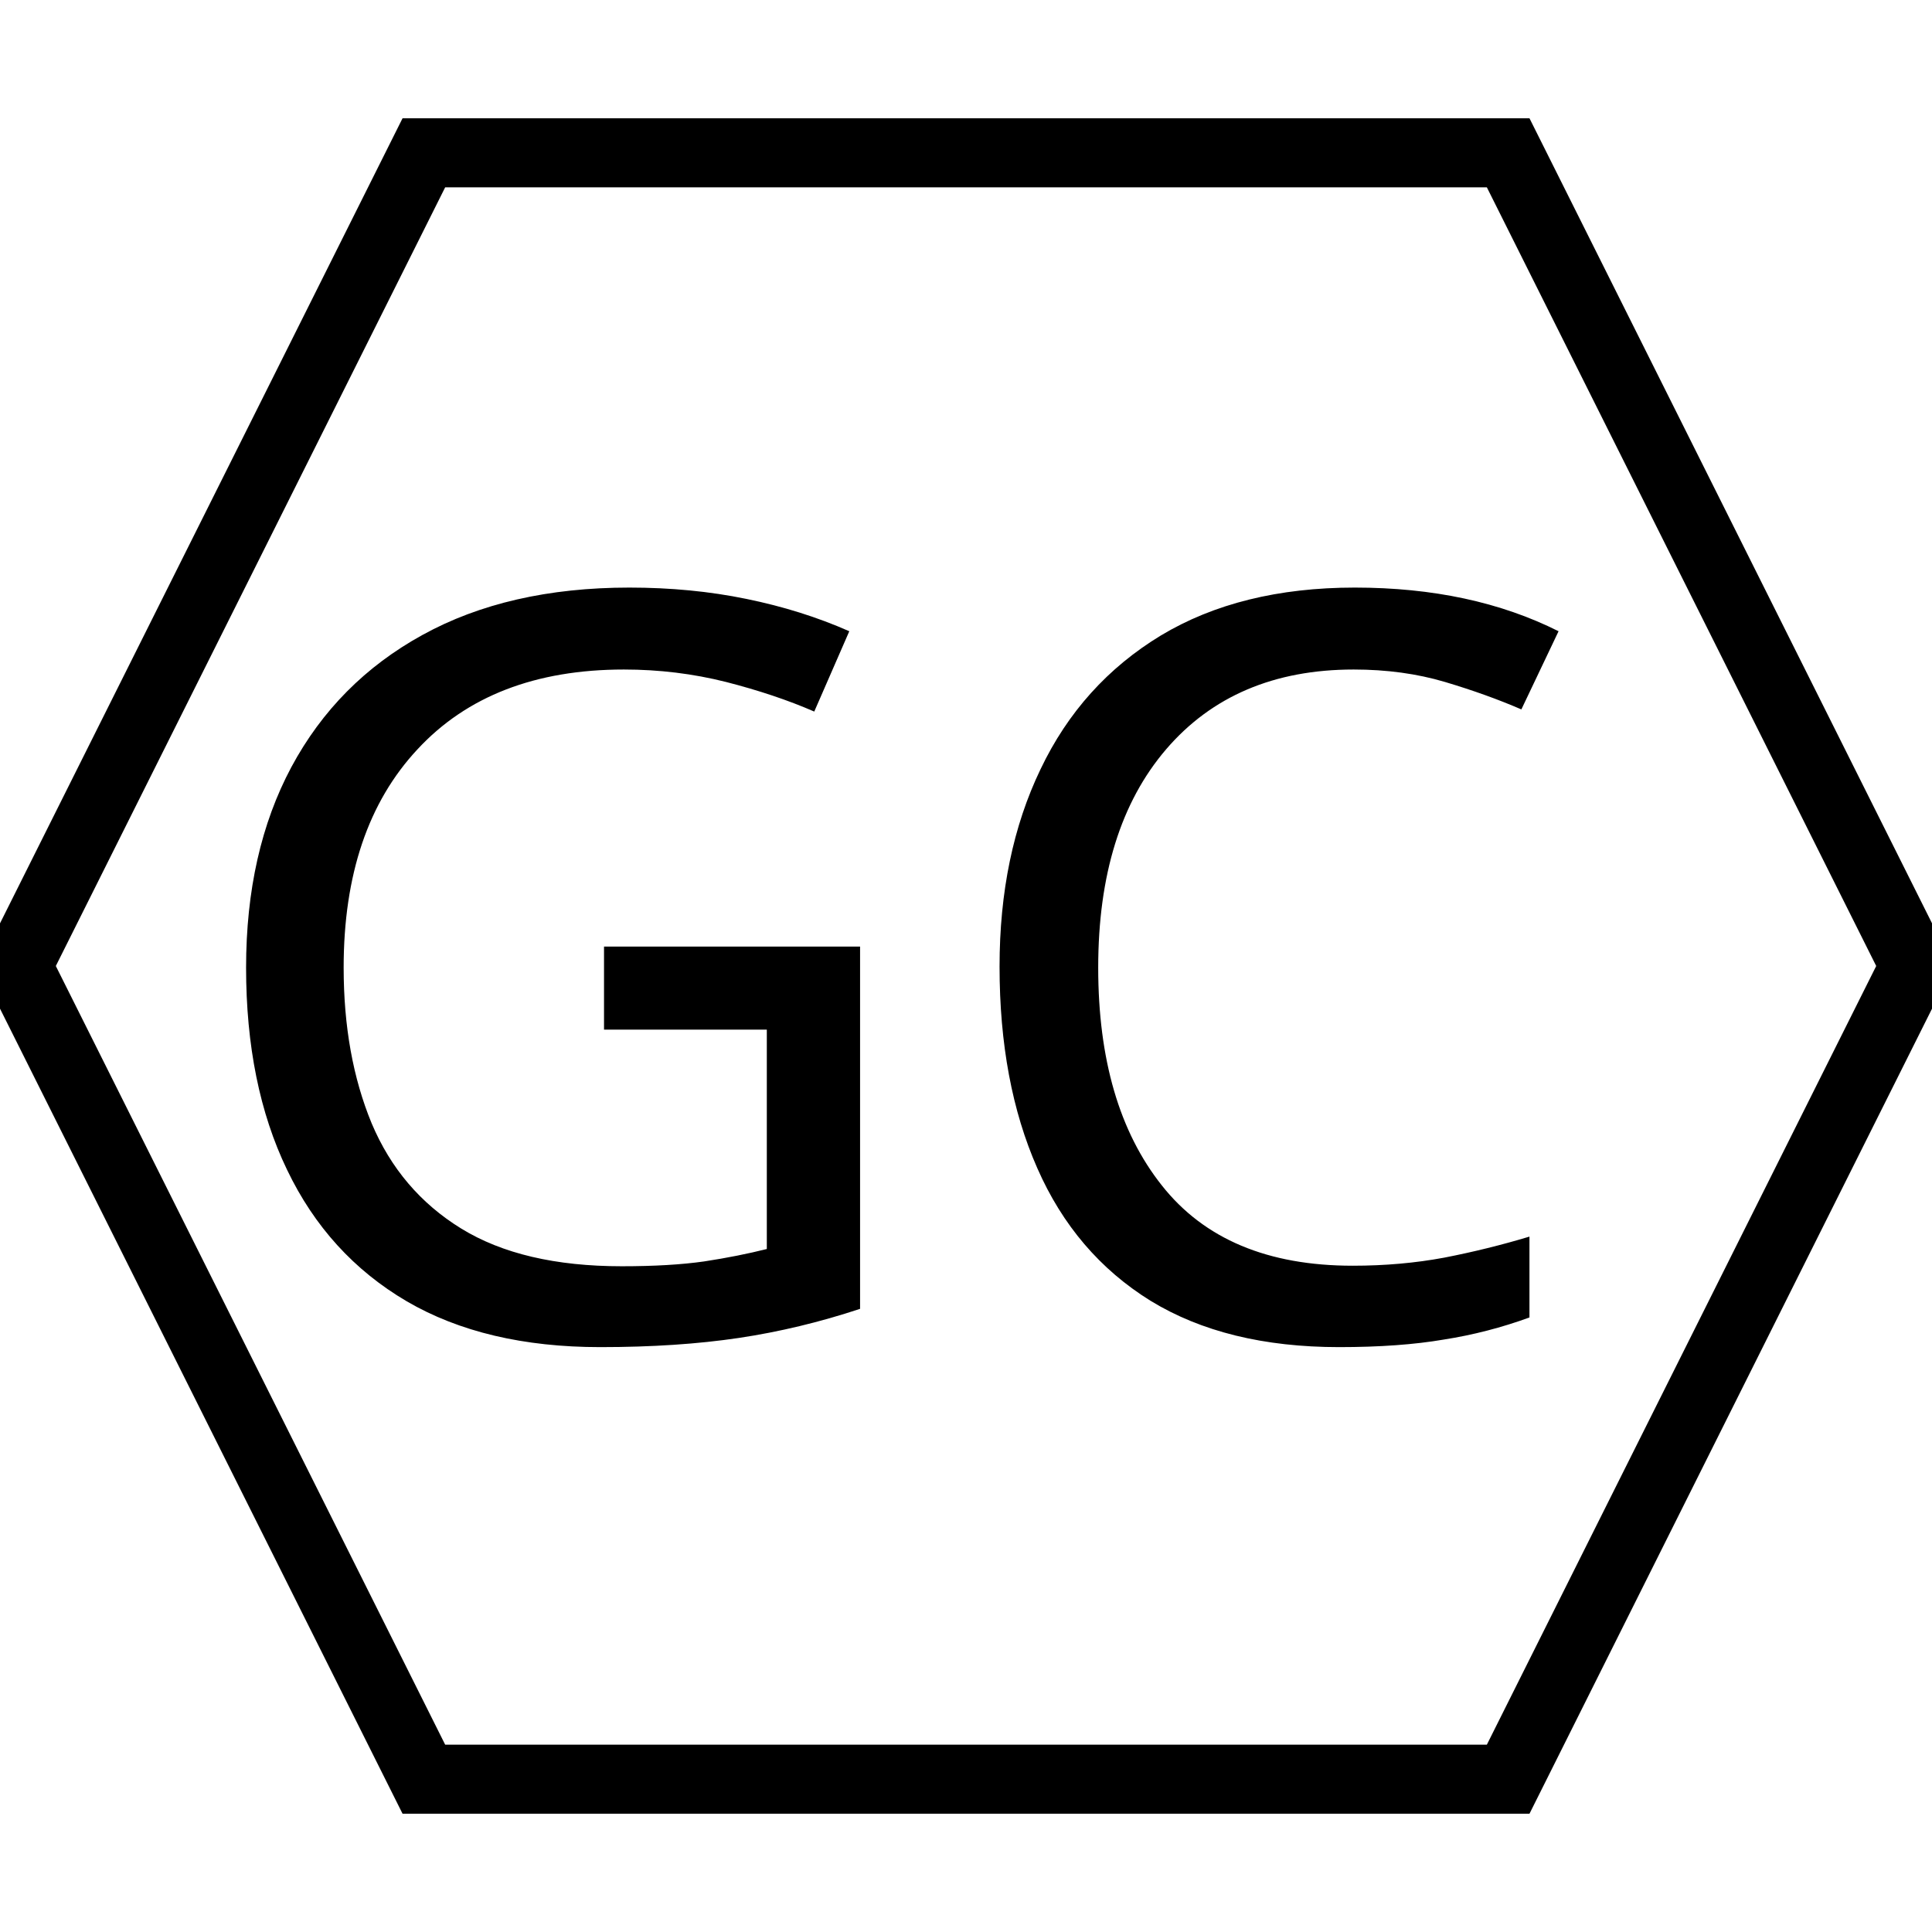
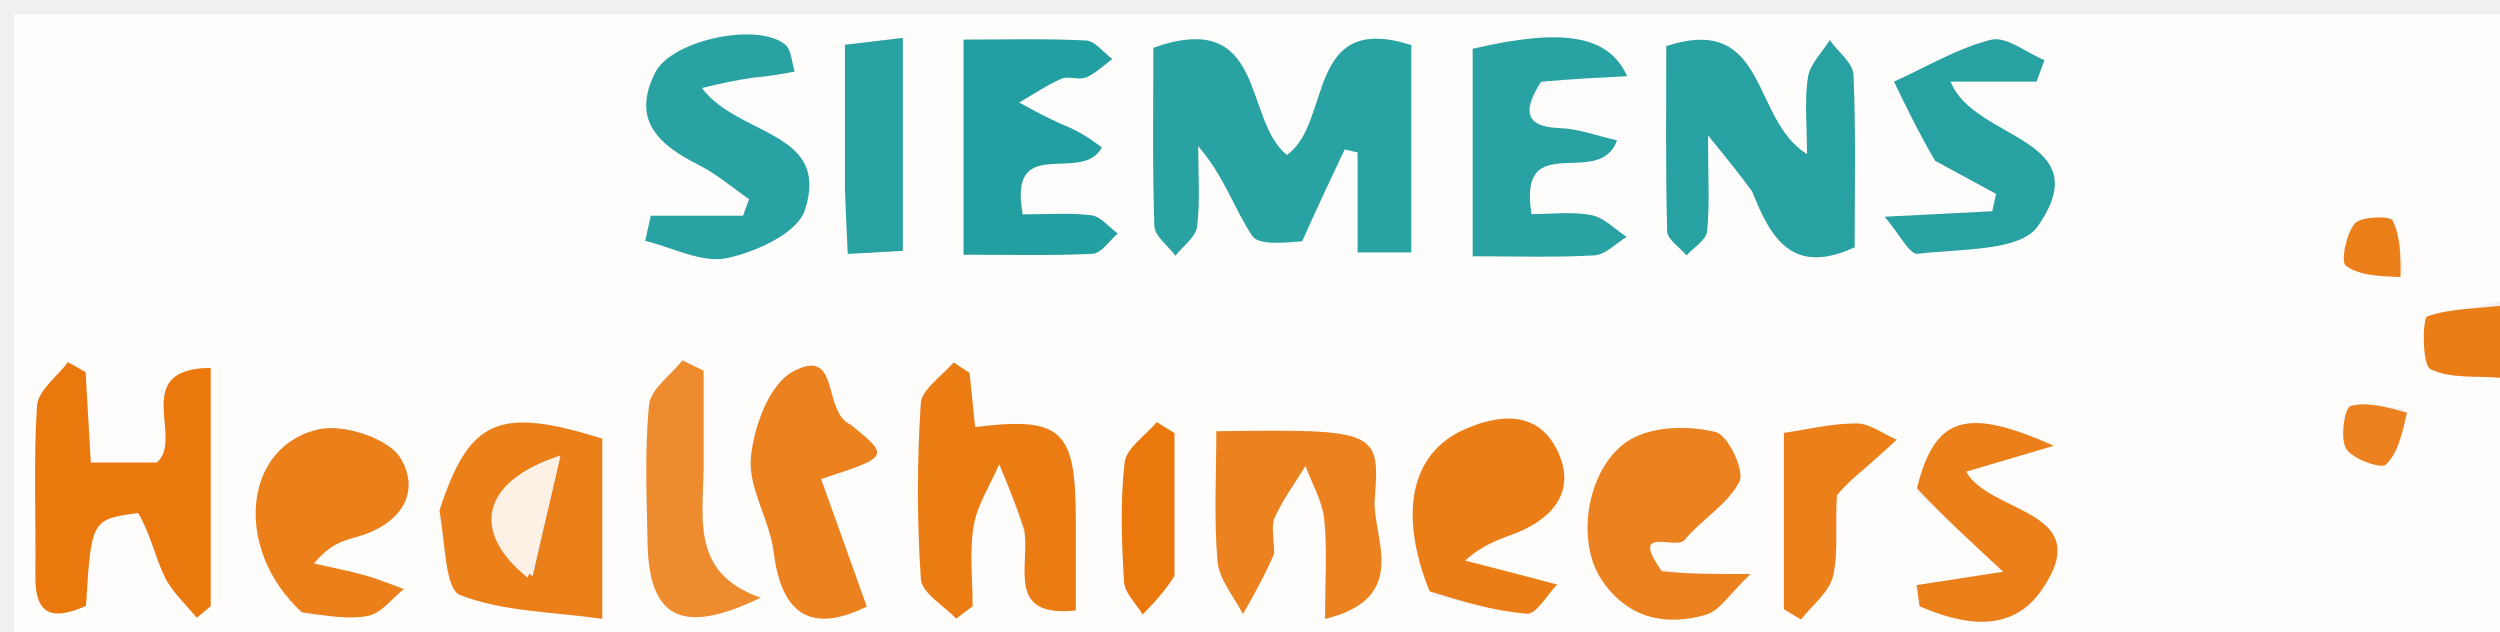
- <svg xmlns="http://www.w3.org/2000/svg" width="56" height="56">
-   <g>
-     <rect fill="#fff" id="canvas_background" height="58" width="58" y="-1" x="-1" />
-     <g display="none" overflow="visible" y="0" x="0" height="100%" width="100%" id="canvasGrid">
-       <rect fill="url(#gridpattern)" stroke-width="0" y="0" x="0" height="100%" width="100%" />
-     </g>
-   </g>
-   <g>
-     <path stroke="#000" id="svg_2" d="m0.5,28l11.786,-23.571l31.429,0l11.786,23.571l-11.786,23.571l-31.429,0l-11.786,-23.571z" stroke-width="2" fill="#fff" />
-     <text font-style="normal" font-weight="normal" xml:space="preserve" text-anchor="start" font-family="'Montserrat Black'" font-size="30" id="svg_1" y="38.75" x="5.305" stroke-width="0" stroke="#000" fill="#000000">GC</text>
-   </g>
+ <svg xmlns="http://www.w3.org/2000/svg" version="1.1" id="Layer_1" x="0px" y="0px" width="100%" viewBox="0 0 198 50" enable-background="new 0 0 198 50" xml:space="preserve">
+   <path fill="#FEFDFC" opacity="1" stroke="none" d=" M199,30   C199,36.994 199,43.987 199,50.986   C133.065,50.991 67.13,50.991 1.098,50.991   C1.098,34.414 1.098,17.827 1.098,1.12   C67,1.12 133,1.12 199,1.12   C199,8.409 199,15.736 198.642,23.673   C196.251,24.472 194.127,24.399 192.257,25.053   C191.841,25.199 191.831,28.915 192.489,29.236   C194.081,30.013 196.177,29.758 198.07,29.919   C198.38,29.945 198.69,29.973 199,30  M103.233,18.752   C104.32,16.448 105.406,14.143 106.493,11.839   C106.836,11.916 107.179,11.993 107.523,12.071   C107.523,14.617 107.523,17.163 107.523,19.991   C109.284,19.991 110.501,19.991 111.773,19.991   C111.773,14.326 111.773,8.907 111.773,3.57   C103.343,0.87 105.526,9.765 101.92,12.273   C98.425,9.459 100.339,0.616 91.347,3.781   C91.347,8.332 91.267,13.119 91.425,17.897   C91.452,18.7 92.511,19.468 93.093,20.252   C93.693,19.485 94.714,18.767 94.811,17.94   C95.06,15.843 94.894,13.698 94.894,11.571   C96.955,13.949 97.744,16.518 99.164,18.67   C99.677,19.447 101.703,19.227 103.233,18.752  M138.946,15.517   C140.294,19.028 142.05,21.812 146.886,19.587   C146.886,15.148 146.994,10.533 146.797,5.93   C146.757,4.989 145.572,4.097 144.915,3.182   C144.314,4.153 143.354,5.069 143.192,6.108   C142.908,7.932 143.113,9.831 143.113,12.207   C138.65,9.464 140.052,1.025 131.969,3.651   C131.969,8.44 131.91,13.38 132.04,18.314   C132.057,18.965 133.038,19.59 133.573,20.228   C134.14,19.599 135.125,19.015 135.197,18.334   C135.414,16.288 135.276,14.204 135.276,10.721   C137.04,12.893 137.821,13.854 138.946,15.517  M11.405,40.64   C11.931,42.326 12.283,44.095 13.039,45.67   C13.622,46.882 14.713,47.85 15.578,48.926   C15.947,48.622 16.317,48.318 16.686,48.014   C16.686,41.786 16.686,35.558 16.686,29.136   C10.201,29.201 14.657,34.766 12.414,36.633   C10.655,36.633 8.928,36.633 7.191,36.633   C7.04,34.016 6.909,31.744 6.777,29.472   C6.311,29.21 5.846,28.949 5.38,28.687   C4.525,29.834 3.013,30.937 2.934,32.135   C2.641,36.608 2.86,41.112 2.803,45.604   C2.759,48.989 4.413,49.028 6.809,47.989   C7.233,41.139 7.233,41.139 11.405,40.64  M122.49,6.356   C124.56,6.251 126.63,6.147 128.872,6.033   C127.384,2.747 123.712,2.209 116.635,3.866   C116.635,9.178 116.635,14.545 116.635,20.294   C120.036,20.294 123.166,20.404 126.278,20.224   C127.154,20.173 127.981,19.272 128.83,18.761   C127.905,18.161 127.043,17.227 126.04,17.037   C124.491,16.744 122.846,16.96 121.296,16.96   C120.174,10.071 126.633,15.052 128.073,11.119   C126.498,10.764 125.025,10.198 123.535,10.147   C120.646,10.049 120.647,8.645 122.49,6.356  M153.581,12.911   C155.084,13.726 156.587,14.54 158.09,15.355   C157.99,15.813 157.89,16.272 157.789,16.73   C155.316,16.857 152.843,16.983 149.266,17.167   C150.412,18.509 151.25,20.18 151.869,20.102   C155.163,19.687 159.974,19.937 161.378,17.935   C166.336,10.867 156.329,11.161 154.485,6.461   C157.082,6.461 159.188,6.461 161.294,6.461   C161.503,5.897 161.711,5.332 161.92,4.767   C160.497,4.178 158.889,2.848 157.691,3.15   C155.021,3.822 152.556,5.309 150.007,6.464   C150.986,8.497 151.966,10.529 153.581,12.911  M60.143,6.192   C61.074,6.016 62.006,5.841 62.938,5.666   C62.699,4.938 62.683,3.937 62.183,3.528   C59.986,1.728 53.192,3.174 51.893,5.748   C49.963,9.574 52.24,11.503 55.366,13.082   C56.779,13.796 58.013,14.865 59.329,15.774   C59.168,16.212 59.007,16.65 58.847,17.088   C56.412,17.088 53.977,17.088 51.542,17.088   C51.396,17.75 51.25,18.413 51.104,19.076   C53.265,19.596 55.578,20.853 57.547,20.445   C59.845,19.97 63.142,18.47 63.737,16.666   C65.819,10.349 58.501,10.842 55.585,6.968   C57.139,6.602 58.261,6.337 60.143,6.192  M100.91,43.434   C100.91,42.607 100.653,41.662 100.965,40.976   C101.615,39.546 102.567,38.254 103.394,36.905   C103.912,38.309 104.728,39.68 104.878,41.122   C105.127,43.51 104.946,45.944 104.946,49.02   C111.831,47.342 108.627,42.475 108.88,39.471   C109.338,34.034 108.899,33.997 96.334,34.152   C96.334,37.591 96.133,41.056 96.43,44.479   C96.555,45.911 97.738,47.251 98.44,48.632   C99.263,47.191 100.086,45.749 100.91,43.434  M34.755,40.81   C35.282,43.008 35.241,46.66 36.443,47.129   C39.814,48.444 43.696,48.446 47.699,49.011   C47.699,43.761 47.699,39.203 47.699,34.739   C39.491,32.174 37.152,33.185 34.755,40.81  M81.12,42.411   C81.599,44.788 79.602,48.943 85.202,48.347   C85.202,45.486 85.209,43.171 85.2,40.856   C85.175,34.027 84.007,32.979 77.229,33.825   C77.082,32.391 76.936,30.962 76.79,29.532   C76.367,29.256 75.944,28.98 75.52,28.705   C74.614,29.785 72.999,30.82 72.926,31.954   C72.628,36.581 72.62,41.25 72.936,45.874   C73.011,46.973 74.753,47.959 75.729,48.996   C76.163,48.669 76.597,48.342 77.031,48.015   C77.031,45.888 76.762,43.715 77.116,41.648   C77.405,39.957 78.437,38.393 79.14,36.772   C79.8,38.349 80.46,39.926 81.12,42.411  M24.251,48.701   C25.902,48.757 27.611,49.092 29.184,48.768   C30.218,48.555 31.055,47.39 31.981,46.651   C30.96,46.285 29.956,45.858 28.913,45.568   C27.583,45.198 26.222,44.939 24.875,44.633   C26.05,43.165 27.112,42.836 28.185,42.545   C31.502,41.645 33.418,39.222 31.746,36.324   C30.841,34.757 27.283,33.568 25.302,33.99   C19.273,35.273 18.424,43.471 24.251,48.701  M113.448,47.139   C115.943,47.671 118.423,48.417 120.944,48.603   C121.678,48.657 122.53,47.11 123.328,46.296   C122.386,46.048 121.445,45.797 120.502,45.552   C119.013,45.165 117.523,44.783 116.033,44.399   C117.549,43.034 118.821,42.709 120.033,42.231   C123.072,41.032 124.868,38.814 123.331,35.664   C121.79,32.505 118.74,32.781 115.971,34.015   C111.772,35.885 110.719,40.596 113.448,47.139  M131.268,45.029   C128.968,41.529 132.745,43.586 133.419,42.768   C134.77,41.126 136.847,39.946 137.763,38.138   C138.192,37.291 136.861,34.468 135.905,34.228   C133.896,33.724 131.32,33.738 129.493,34.615   C125.852,36.363 124.626,42.574 126.844,45.91   C128.864,48.947 131.852,49.63 135.12,48.684   C136.202,48.371 136.986,47.031 138.644,45.463   C135.451,45.463 133.717,45.463 131.268,45.029  M84.336,10.124   C83.131,9.456 81.925,8.787 80.72,8.118   C81.828,7.477 82.896,6.743 84.063,6.237   C84.623,5.994 85.448,6.368 86.014,6.131   C86.776,5.813 87.405,5.175 88.09,4.674   C87.397,4.162 86.723,3.242 86.006,3.207   C82.767,3.047 79.517,3.137 76.313,3.137   C76.313,9.197 76.313,14.576 76.313,20.172   C79.952,20.172 83.257,20.265 86.548,20.096   C87.233,20.061 87.867,19.055 88.525,18.496   C87.831,17.992 87.18,17.142 86.436,17.051   C84.675,16.837 82.87,16.982 81,16.982   C79.804,10.487 85.642,14.646 87.27,11.682   C86.683,11.239 85.955,10.69 84.336,10.124  M66.989,33.59   C65.061,32.611 66.618,27.347 62.765,29.452   C60.917,30.461 59.687,33.831 59.47,36.249   C59.253,38.66 60.962,41.178 61.276,43.718   C61.91,48.834 64.371,50.14 68.65,48.041   C67.433,44.645 66.238,41.307 65.03,37.935   C70.473,36.161 70.473,36.161 66.989,33.59  M151.875,39.022   C153.99,40.974 156.105,42.927 158.657,45.283   C155.996,45.693 153.898,46.016 151.799,46.34   C151.876,46.898 151.952,47.456 152.028,48.014   C155.428,49.488 159.272,50.228 161.687,46.749   C166.129,40.35 157.62,40.751 155.717,37.356   C157.956,36.695 159.772,36.158 162.661,35.306   C155.605,32.155 153.221,33.056 151.875,39.022  M55.724,35.611   C55.724,33.527 55.724,31.442 55.724,29.358   C55.165,29.088 54.605,28.818 54.046,28.547   C53.124,29.716 51.532,30.819 51.407,32.067   C51.047,35.669 51.223,39.33 51.288,42.966   C51.395,48.917 53.934,50.377 60.242,47.34   C54.38,45.275 55.827,40.658 55.724,35.611  M145.615,38.799   C146.34,38.206 147.078,37.628 147.786,37.015   C148.61,36.303 149.407,35.56 150.216,34.83   C149.156,34.372 148.096,33.535 147.036,33.536   C145.063,33.536 143.09,34.023 141.284,34.284   C141.284,39.017 141.284,43.634 141.284,48.251   C141.735,48.522 142.185,48.793 142.636,49.064   C143.518,47.93 144.873,46.907 145.173,45.636   C145.62,43.739 145.324,41.666 145.615,38.799  M66.919,15.377   C66.988,16.833 67.057,18.288 67.143,20.113   C68.763,20.021 70.117,19.944 71.504,19.865   C71.504,14.08 71.504,8.707 71.504,2.999   C69.777,3.205 68.407,3.368 66.919,3.545   C66.919,7.476 66.919,10.945 66.919,15.377  M93.02,45.162   C93.02,41.543 93.02,37.923 93.02,34.304   C92.552,34.014 92.085,33.723 91.617,33.433   C90.728,34.496 89.204,35.486 89.072,36.636   C88.715,39.746 88.839,42.931 89.021,46.072   C89.073,46.961 89.982,47.802 90.498,48.664   C91.338,47.799 92.178,46.933 93.02,45.162  M190.419,32.354   C188.979,32.232 187.454,31.8 186.148,32.161   C185.706,32.282 185.317,34.71 185.815,35.534   C186.312,36.357 188.583,37.157 188.962,36.797   C189.923,35.882 190.26,34.311 190.419,32.354  M190.395,21.674   C190.14,20.247 190.113,18.706 189.492,17.462   C189.305,17.087 186.989,17.13 186.499,17.706   C185.812,18.514 185.376,20.744 185.793,21.048   C186.86,21.827 188.459,21.877 190.395,21.674  z" />
+   <path fill="#EB7D16" opacity="1" stroke="none" d=" M199,29.572   C198.69,29.973 198.38,29.945 198.07,29.919   C196.177,29.758 194.081,30.013 192.489,29.236   C191.831,28.915 191.841,25.199 192.257,25.053   C194.127,24.399 196.251,24.472 198.642,24.142   C199,25.714 199,27.429 199,29.572  z" />
+   <path fill="#29A2A3" opacity="1" stroke="none" d=" M103.135,19.107   C101.703,19.227 99.677,19.447 99.164,18.67   C97.744,16.518 96.955,13.949 94.894,11.571   C94.894,13.698 95.06,15.843 94.811,17.94   C94.714,18.767 93.693,19.485 93.093,20.252   C92.511,19.468 91.452,18.7 91.425,17.897   C91.267,13.119 91.347,8.332 91.347,3.781   C100.339,0.616 98.425,9.459 101.92,12.273   C105.526,9.765 103.343,0.87 111.773,3.57   C111.773,8.907 111.773,14.326 111.773,19.991   C110.501,19.991 109.284,19.991 107.523,19.991   C107.523,17.163 107.523,14.617 107.523,12.071   C107.179,11.993 106.836,11.916 106.493,11.839   C105.406,14.143 104.32,16.448 103.135,19.107  z" />
+   <path fill="#27A1A2" opacity="1" stroke="none" d=" M138.774,15.166   C137.821,13.854 137.04,12.893 135.276,10.721   C135.276,14.204 135.414,16.288 135.197,18.334   C135.125,19.015 134.14,19.599 133.573,20.228   C133.038,19.59 132.057,18.965 132.04,18.314   C131.91,13.38 131.969,8.44 131.969,3.651   C140.052,1.025 138.65,9.464 143.113,12.207   C143.113,9.831 142.908,7.932 143.192,6.108   C143.354,5.069 144.314,4.153 144.915,3.182   C145.572,4.097 146.757,4.989 146.797,5.93   C146.994,10.533 146.886,15.148 146.886,19.587   C142.05,21.812 140.294,19.028 138.774,15.166  z" />
+   <path fill="#EA780C" opacity="1" stroke="none" d=" M10.939,40.622   C7.233,41.139 7.233,41.139 6.809,47.989   C4.413,49.028 2.759,48.989 2.803,45.604   C2.86,41.112 2.641,36.608 2.934,32.135   C3.013,30.937 4.525,29.834 5.38,28.687   C5.846,28.949 6.311,29.21 6.777,29.472   C6.909,31.744 7.04,34.016 7.191,36.633   C8.928,36.633 10.655,36.633 12.414,36.633   C14.657,34.766 10.201,29.201 16.686,29.136   C16.686,35.558 16.686,41.786 16.686,48.014   C16.317,48.318 15.947,48.622 15.578,48.926   C14.713,47.85 13.622,46.882 13.039,45.67   C12.283,44.095 11.931,42.326 10.939,40.622  z" />
+   <path fill="#29A2A3" opacity="1" stroke="none" d=" M122.049,6.475   C120.647,8.645 120.646,10.049 123.535,10.147   C125.025,10.198 126.498,10.764 128.073,11.119   C126.633,15.052 120.174,10.071 121.296,16.96   C122.846,16.96 124.491,16.744 126.04,17.037   C127.043,17.227 127.905,18.161 128.83,18.761   C127.981,19.272 127.154,20.173 126.278,20.224   C123.166,20.404 120.036,20.294 116.635,20.294   C116.635,14.545 116.635,9.178 116.635,3.866   C123.712,2.209 127.384,2.747 128.872,6.033   C126.63,6.147 124.56,6.251 122.049,6.475  z" />
+   <path fill="#27A1A2" opacity="1" stroke="none" d=" M153.263,12.736   C151.966,10.529 150.986,8.497 150.007,6.464   C152.556,5.309 155.021,3.822 157.691,3.15   C158.889,2.848 160.497,4.178 161.92,4.767   C161.711,5.332 161.503,5.897 161.294,6.461   C159.188,6.461 157.082,6.461 154.485,6.461   C156.329,11.161 166.336,10.867 161.378,17.935   C159.974,19.937 155.163,19.687 151.869,20.102   C151.25,20.18 150.412,18.509 149.266,17.167   C152.843,16.983 155.316,16.857 157.789,16.73   C157.89,16.272 157.99,15.813 158.09,15.355   C156.587,14.54 155.084,13.726 153.263,12.736  z" />
+   <path fill="#29A2A3" opacity="1" stroke="none" d=" M59.763,6.132   C58.261,6.337 57.139,6.602 55.585,6.968   C58.501,10.842 65.819,10.349 63.737,16.666   C63.142,18.47 59.845,19.97 57.547,20.445   C55.578,20.853 53.265,19.596 51.104,19.076   C51.25,18.413 51.396,17.75 51.542,17.088   C53.977,17.088 56.412,17.088 58.847,17.088   C59.007,16.65 59.168,16.212 59.329,15.774   C58.013,14.865 56.779,13.796 55.366,13.082   C52.24,11.503 49.963,9.574 51.893,5.748   C53.192,3.174 59.986,1.728 62.183,3.528   C62.683,3.937 62.699,4.938 62.938,5.666   C62.006,5.841 61.074,6.016 59.763,6.132  z" />
+   <path fill="#EC821F" opacity="1" stroke="none" d=" M100.91,43.871   C100.086,45.749 99.263,47.191 98.44,48.632   C97.738,47.251 96.555,45.911 96.43,44.479   C96.133,41.056 96.334,37.591 96.334,34.152   C108.899,33.997 109.338,34.034 108.88,39.471   C108.627,42.475 111.831,47.342 104.946,49.02   C104.946,45.944 105.127,43.51 104.878,41.122   C104.728,39.68 103.912,38.309 103.394,36.905   C102.567,38.254 101.615,39.546 100.965,40.976   C100.653,41.662 100.91,42.607 100.91,43.871  z" />
+   <path fill="#EB7F19" opacity="1" stroke="none" d=" M34.804,40.44   C37.152,33.185 39.491,32.174 47.699,34.739   C47.699,39.203 47.699,43.761 47.699,49.011   C43.696,48.446 39.814,48.444 36.443,47.129   C35.241,46.66 35.282,43.008 34.804,40.44  M42.188,45.634   C42.858,42.721 43.528,39.807 44.386,36.082   C37.934,38.199 37.356,42.2 42.188,45.634  z" />
+   <path fill="#EB7C13" opacity="1" stroke="none" d=" M81.12,41.957   C80.46,39.926 79.8,38.349 79.14,36.772   C78.437,38.393 77.405,39.957 77.116,41.648   C76.762,43.715 77.031,45.888 77.031,48.015   C76.597,48.342 76.163,48.669 75.729,48.996   C74.753,47.959 73.011,46.973 72.936,45.874   C72.62,41.25 72.628,36.581 72.926,31.954   C72.999,30.82 74.614,29.785 75.52,28.705   C75.944,28.98 76.367,29.256 76.79,29.532   C76.936,30.962 77.082,32.391 77.229,33.825   C84.007,32.979 85.175,34.027 85.2,40.856   C85.209,43.171 85.202,45.486 85.202,48.347   C79.602,48.943 81.599,44.788 81.12,41.957  z" />
+   <path fill="#EB7F19" opacity="1" stroke="none" d=" M23.908,48.493   C18.424,43.471 19.273,35.273 25.302,33.99   C27.283,33.568 30.841,34.757 31.746,36.324   C33.418,39.222 31.502,41.645 28.185,42.545   C27.112,42.836 26.05,43.165 24.875,44.633   C26.222,44.939 27.583,45.198 28.913,45.568   C29.956,45.858 30.96,46.285 31.981,46.651   C31.055,47.39 30.218,48.555 29.184,48.768   C27.611,49.092 25.902,48.757 23.908,48.493  z" />
+   <path fill="#EB7D16" opacity="1" stroke="none" d=" M113.222,46.83   C110.719,40.596 111.772,35.885 115.971,34.015   C118.74,32.781 121.79,32.505 123.331,35.664   C124.868,38.814 123.072,41.032 120.033,42.231   C118.821,42.709 117.549,43.034 116.033,44.399   C117.523,44.783 119.013,45.165 120.502,45.552   C121.445,45.797 122.386,46.048 123.328,46.296   C122.53,47.11 121.678,48.657 120.944,48.603   C118.423,48.417 115.943,47.671 113.222,46.83  z" />
+   <path fill="#EC821F" opacity="1" stroke="none" d=" M131.625,45.246   C133.717,45.463 135.451,45.463 138.644,45.463   C136.986,47.031 136.202,48.371 135.12,48.684   C131.852,49.63 128.864,48.947 126.844,45.91   C124.626,42.574 125.852,36.363 129.493,34.615   C131.32,33.738 133.896,33.724 135.905,34.228   C136.861,34.468 138.192,37.291 137.763,38.138   C136.847,39.946 134.77,41.126 133.419,42.768   C132.745,43.586 128.968,41.529 131.625,45.246  z" />
+   <path fill="#229FA0" opacity="1" stroke="none" d=" M84.782,10.133   C85.955,10.69 86.683,11.239 87.27,11.682   C85.642,14.646 79.804,10.487 81,16.982   C82.87,16.982 84.675,16.837 86.436,17.051   C87.18,17.142 87.831,17.992 88.525,18.496   C87.867,19.055 87.233,20.061 86.548,20.096   C83.257,20.265 79.952,20.172 76.313,20.172   C76.313,14.576 76.313,9.197 76.313,3.137   C79.517,3.137 82.767,3.047 86.006,3.207   C86.723,3.242 87.397,4.162 88.09,4.674   C87.405,5.175 86.776,5.813 86.014,6.131   C85.448,6.368 84.623,5.994 84.063,6.237   C82.896,6.743 81.828,7.477 80.72,8.118   C81.925,8.787 83.131,9.456 84.782,10.133  z" />
+   <path fill="#EC821F" opacity="1" stroke="none" d=" M67.38,33.636   C70.473,36.161 70.473,36.161 65.03,37.935   C66.238,41.307 67.433,44.645 68.65,48.041   C64.371,50.14 61.91,48.834 61.276,43.718   C60.962,41.178 59.253,38.66 59.47,36.249   C59.687,33.831 60.917,30.461 62.765,29.452   C66.618,27.347 65.061,32.611 67.38,33.636  z" />
+   <path fill="#EB801B" opacity="1" stroke="none" d=" M151.82,38.676   C153.221,33.056 155.605,32.155 162.661,35.306   C159.772,36.158 157.956,36.695 155.717,37.356   C157.62,40.751 166.129,40.35 161.687,46.749   C159.272,50.228 155.428,49.488 152.028,48.014   C151.952,47.456 151.876,46.898 151.799,46.34   C153.898,46.016 155.996,45.693 158.657,45.283   C156.105,42.927 153.99,40.974 151.82,38.676  z" />
+   <path fill="#ED8B2E" opacity="1" stroke="none" d=" M55.724,36.084   C55.827,40.658 54.38,45.275 60.242,47.34   C53.934,50.377 51.395,48.917 51.288,42.966   C51.223,39.33 51.047,35.669 51.407,32.067   C51.532,30.819 53.124,29.716 54.046,28.547   C54.605,28.818 55.165,29.088 55.724,29.358   C55.724,31.442 55.724,33.527 55.724,36.084  z" />
+   <path fill="#EB801B" opacity="1" stroke="none" d=" M145.48,39.233   C145.324,41.666 145.62,43.739 145.173,45.636   C144.873,46.907 143.518,47.93 142.636,49.064   C142.185,48.793 141.735,48.522 141.284,48.251   C141.284,43.634 141.284,39.017 141.284,34.284   C143.09,34.023 145.063,33.536 147.036,33.536   C148.096,33.535 149.156,34.372 150.216,34.83   C149.407,35.56 148.61,36.303 147.786,37.015   C147.078,37.628 146.34,38.206 145.48,39.233  z" />
+   <path fill="#27A1A2" opacity="1" stroke="none" d=" M66.919,14.895   C66.919,10.945 66.919,7.476 66.919,3.545   C68.407,3.368 69.777,3.205 71.504,2.999   C71.504,8.707 71.504,14.08 71.504,19.865   C70.117,19.944 68.763,20.021 67.143,20.113   C67.057,18.288 66.988,16.833 66.919,14.895  z" />
+   <path fill="#EA780C" opacity="1" stroke="none" d=" M93.019,45.615   C92.178,46.933 91.338,47.799 90.498,48.664   C89.982,47.802 89.073,46.961 89.021,46.072   C88.839,42.931 88.715,39.746 89.072,36.636   C89.204,35.486 90.728,34.496 91.617,33.433   C92.085,33.723 92.552,34.014 93.02,34.304   C93.02,37.923 93.02,41.543 93.019,45.615  z" />
+   <path fill="#EC821F" opacity="1" stroke="none" d=" M190.633,32.679   C190.26,34.311 189.923,35.882 188.962,36.797   C188.583,37.157 186.312,36.357 185.815,35.534   C185.317,34.71 185.706,32.282 186.148,32.161   C187.454,31.8 188.979,32.232 190.633,32.679  z" />
+   <path fill="#EB801B" opacity="1" stroke="none" d=" M190.12,21.946   C188.459,21.877 186.86,21.827 185.793,21.048   C185.376,20.744 185.812,18.514 186.499,17.706   C186.989,17.13 189.305,17.087 189.492,17.462   C190.113,18.706 190.14,20.247 190.12,21.946  z" />
+   <path fill="#FDF0E5" opacity="1" stroke="none" d=" M41.799,45.763   C37.356,42.2 37.934,38.199 44.386,36.082   C43.528,39.807 42.858,42.721 41.799,45.763  z" />
</svg>
